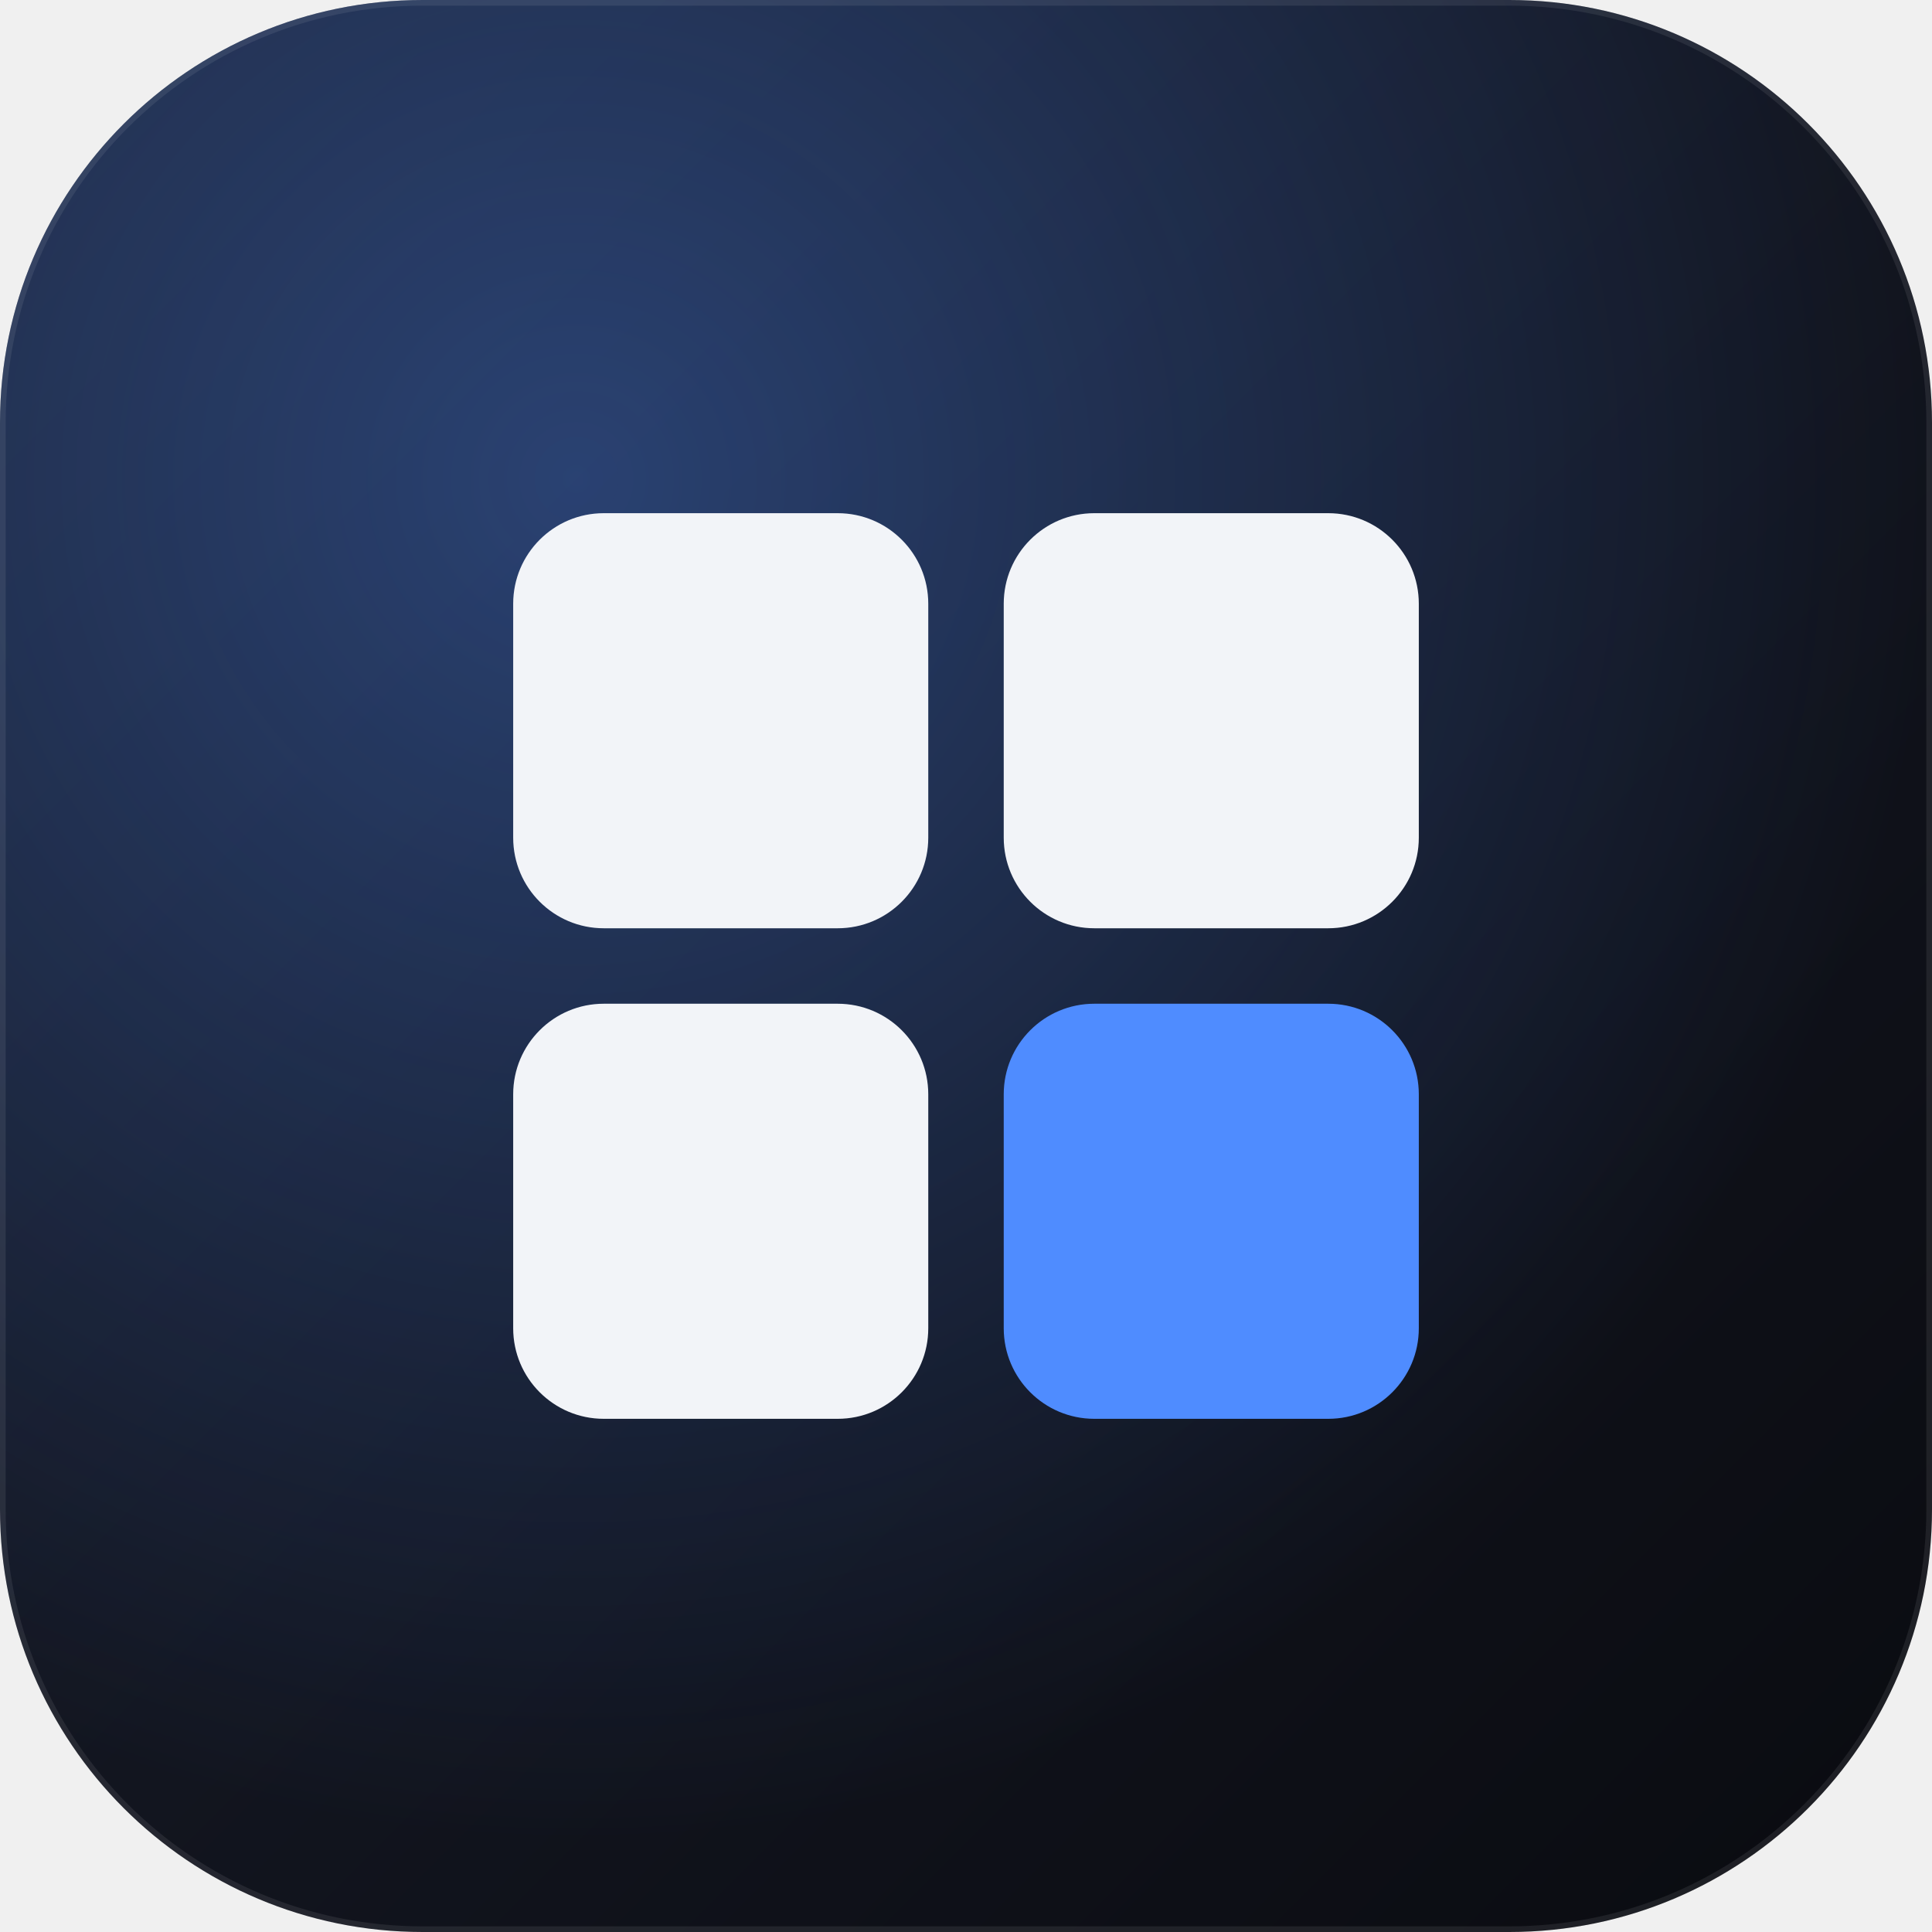
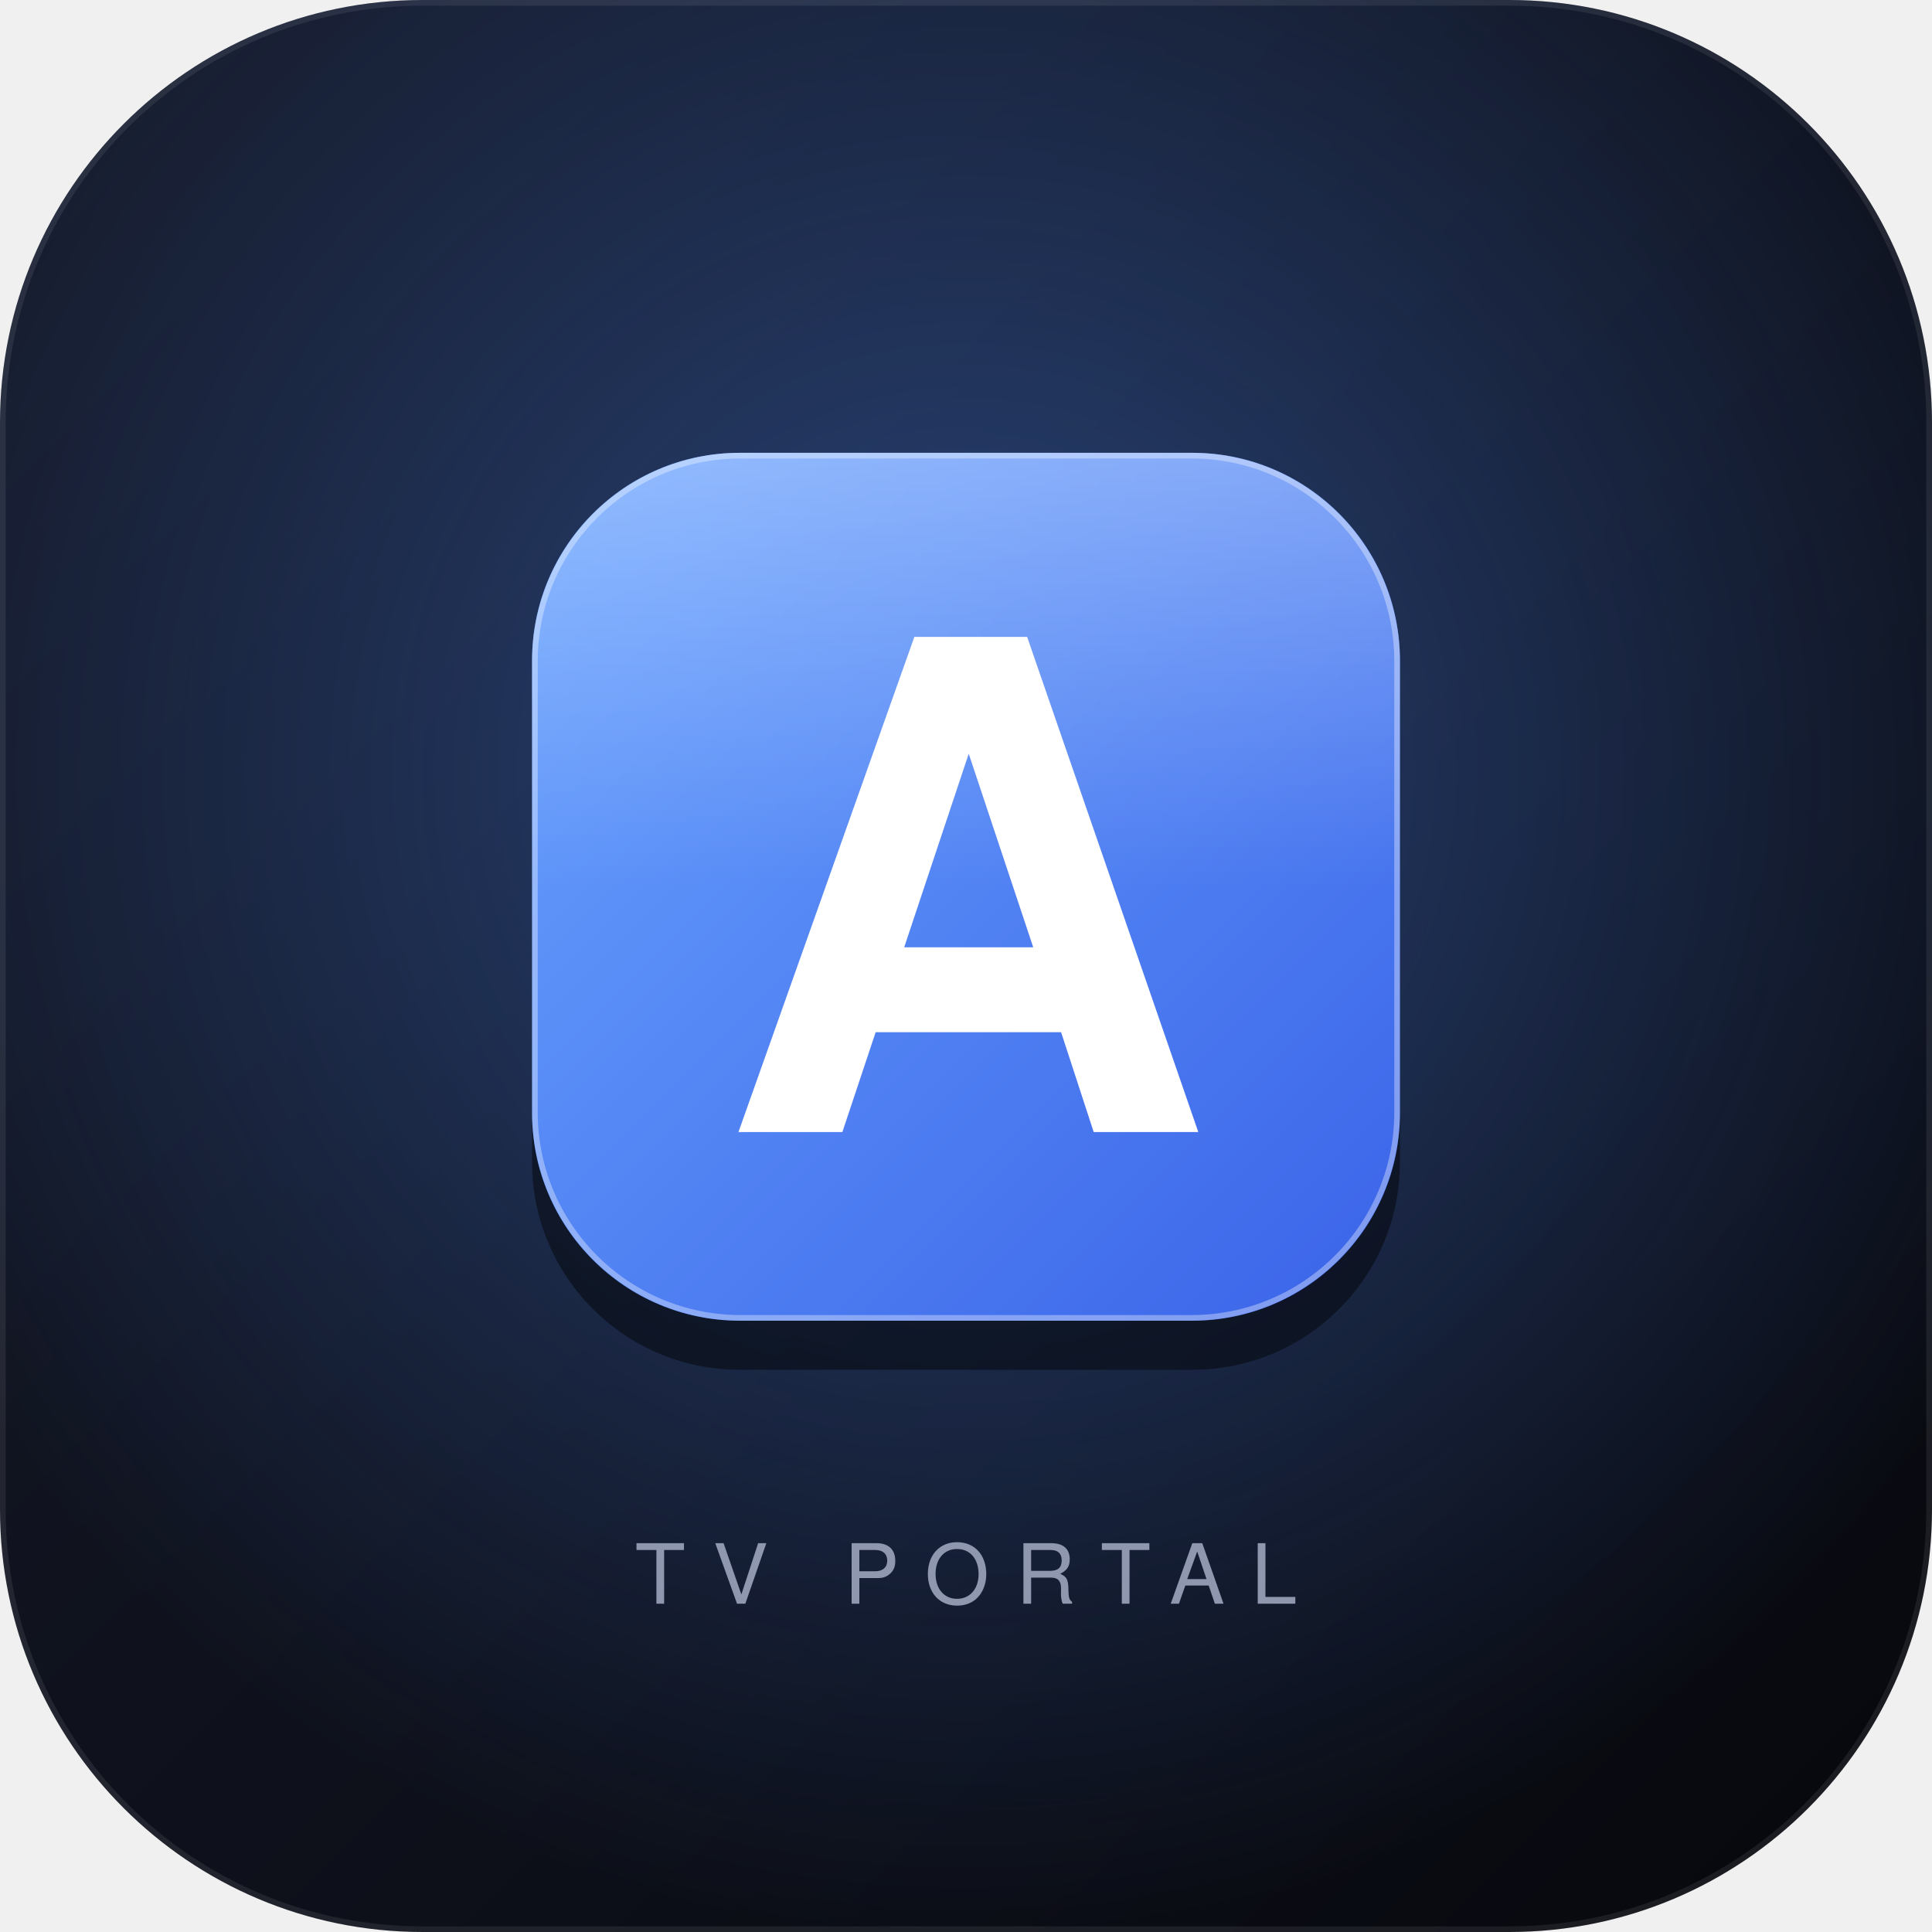
<svg xmlns="http://www.w3.org/2000/svg" width="1024" height="1024" viewBox="0 0 1024 1024">
  <defs>
    <linearGradient id="bg" x1="0" y1="0" x2="1" y2="1">
-       <stop offset="0" stop-color="#1a1f2e" />
-       <stop offset="1" stop-color="#0a0b10" />
+       <stop offset="0" stop-color="#161b2b" />
+       <stop offset="1" stop-color="#07080d" />
    </linearGradient>
-     <radialGradient id="glow" cx="0.3" cy="0.25" r="0.7">
-       <stop offset="0" stop-color="#4f8cff" stop-opacity="0.35" />
+     <radialGradient id="glow" cx="0.5" cy="0.4" r="0.6">
+       <stop offset="0" stop-color="#4f8cff" stop-opacity="0.4" />
      <stop offset="1" stop-color="#4f8cff" stop-opacity="0" />
    </radialGradient>
+     <linearGradient id="badge" x1="0" y1="0" x2="1" y2="1">
+       <stop offset="0" stop-color="#6aa4ff" />
+       <stop offset="1" stop-color="#3a63e8" />
+     </linearGradient>
+     <linearGradient id="shine" x1="0" y1="0" x2="0" y2="1">
+       <stop offset="0" stop-color="#ffffff" stop-opacity="0.28" />
+       <stop offset="0.5" stop-color="#ffffff" stop-opacity="0" />
+     </linearGradient>
  </defs>
  <rect width="1024" height="1024" rx="224" fill="url(#bg)" />
  <rect width="1024" height="1024" rx="224" fill="url(#glow)" />
  <rect x="1.5" y="1.5" width="1021" height="1021" rx="222.5" fill="none" stroke="#ffffff" stroke-opacity="0.08" stroke-width="3" />
-   <g fill="#f2f4f8">
-     <rect x="272" y="272" width="220" height="220" rx="48" />
-     <rect x="532" y="272" width="220" height="220" rx="48" />
-     <rect x="272" y="532" width="220" height="220" rx="48" />
+   <g transform="translate(512 470)">
+     <rect x="-230" y="-204" width="460" height="460" rx="110" fill="#000" opacity="0.45" />
+     <rect x="-230" y="-230" width="460" height="460" rx="110" fill="url(#badge)" />
+     <rect x="-230" y="-230" width="460" height="460" rx="110" fill="url(#shine)" />
+     <rect x="-228.5" y="-228.5" width="457" height="457" rx="109" fill="none" stroke="#ffffff" stroke-opacity="0.35" stroke-width="3" />
+     <text x="0" y="130" text-anchor="middle" font-family="Helvetica Neue, Helvetica, Arial, sans-serif" font-weight="700" font-size="360" fill="#ffffff">A</text>
  </g>
-   <rect x="532" y="532" width="220" height="220" rx="48" fill="#4f8cff" />
+   <text x="512" y="850" text-anchor="middle" font-family="Helvetica Neue, Helvetica, Arial, sans-serif" font-weight="500" font-size="44" letter-spacing="14" fill="#8e97ad">TV PORTAL</text>
</svg>
